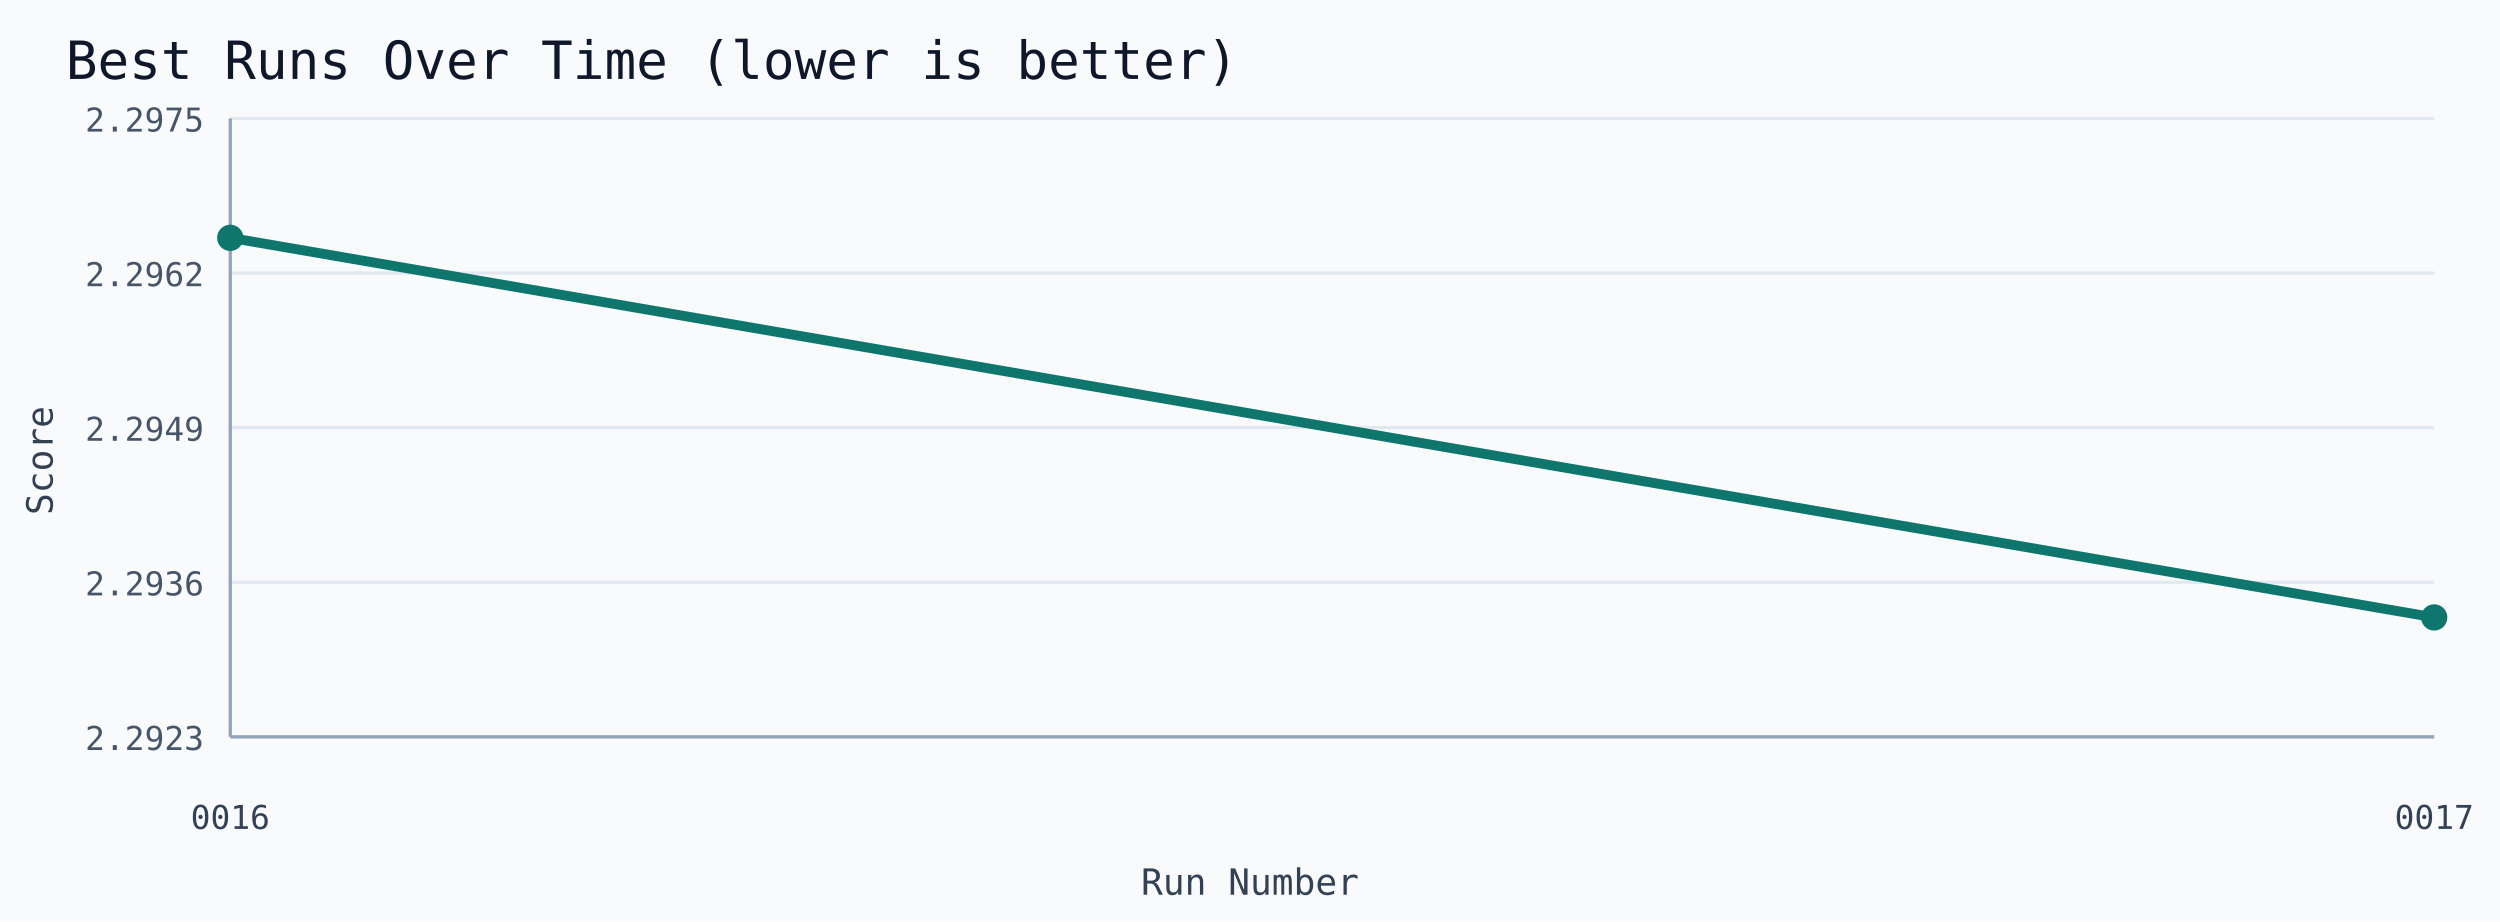
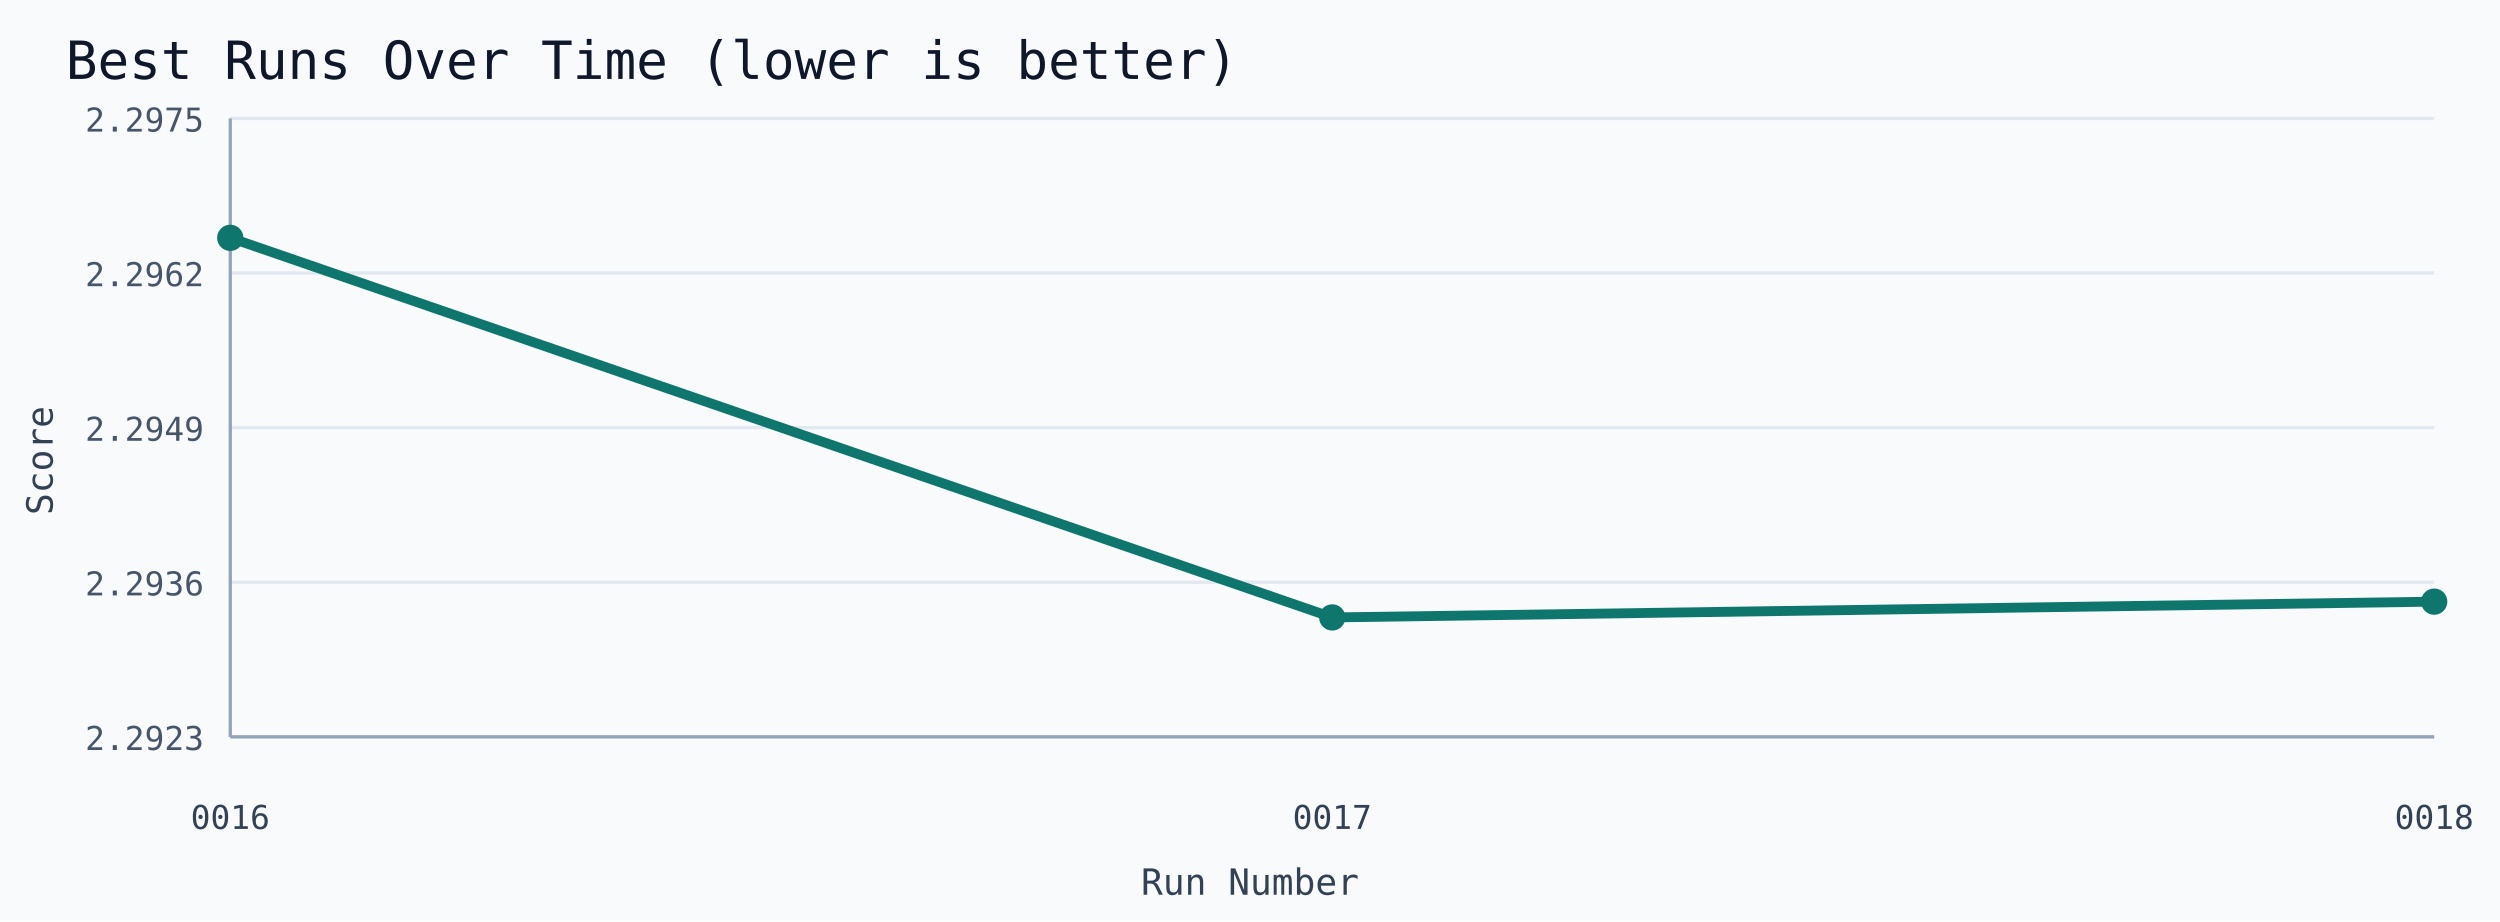
<svg xmlns="http://www.w3.org/2000/svg" width="760" height="280" viewBox="0 0 760 280">
  <rect width="100%" height="100%" fill="#f8fafc" />
  <text x="20" y="24" font-family="monospace" font-size="16" fill="#0f172a">Best Runs Over Time (lower is better)</text>
  <line x1="70" y1="36.0" x2="740" y2="36.0" stroke="#e2e8f0" />
  <text x="62" y="40.0" text-anchor="end" font-family="monospace" font-size="10" fill="#475569">2.2975</text>
  <line x1="70" y1="83.0" x2="740" y2="83.0" stroke="#e2e8f0" />
  <text x="62" y="87.0" text-anchor="end" font-family="monospace" font-size="10" fill="#475569">2.2962</text>
  <line x1="70" y1="130.0" x2="740" y2="130.0" stroke="#e2e8f0" />
  <text x="62" y="134.0" text-anchor="end" font-family="monospace" font-size="10" fill="#475569">2.2949</text>
  <line x1="70" y1="177.0" x2="740" y2="177.0" stroke="#e2e8f0" />
  <text x="62" y="181.0" text-anchor="end" font-family="monospace" font-size="10" fill="#475569">2.2936</text>
  <line x1="70" y1="224.0" x2="740" y2="224.0" stroke="#e2e8f0" />
  <text x="62" y="228.0" text-anchor="end" font-family="monospace" font-size="10" fill="#475569">2.2923</text>
  <line x1="70" y1="224" x2="740" y2="224" stroke="#94a3b8" />
  <line x1="70" y1="36" x2="70" y2="224" stroke="#94a3b8" />
-   <polyline fill="none" stroke="#0f766e" stroke-width="3" points="70.0,72.3 740.0,187.7" />
+   <polyline fill="none" stroke="#0f766e" stroke-width="3" points="70.0,72.3 405.0,187.7 740.0,182.9" />
  <circle cx="70.0" cy="72.3" r="4" fill="#0f766e" />
  <text x="70.0" y="252" text-anchor="middle" font-family="monospace" font-size="10" fill="#334155">0016</text>
-   <circle cx="740.0" cy="187.7" r="4" fill="#0f766e" />
-   <text x="740.0" y="252" text-anchor="middle" font-family="monospace" font-size="10" fill="#334155">0017</text>
+   <circle cx="405.0" cy="187.7" r="4" fill="#0f766e" />
+   <text x="405.0" y="252" text-anchor="middle" font-family="monospace" font-size="10" fill="#334155">0017</text>
+   <circle cx="740.0" cy="182.9" r="4" fill="#0f766e" />
+   <text x="740.0" y="252" text-anchor="middle" font-family="monospace" font-size="10" fill="#334155">0018</text>
  <text x="380.0" y="272" text-anchor="middle" font-family="monospace" font-size="11" fill="#334155">Run Number</text>
  <text x="16" y="140.0" text-anchor="middle" font-family="monospace" font-size="11" fill="#334155" transform="rotate(-90 16 140.0)">Score</text>
</svg>
